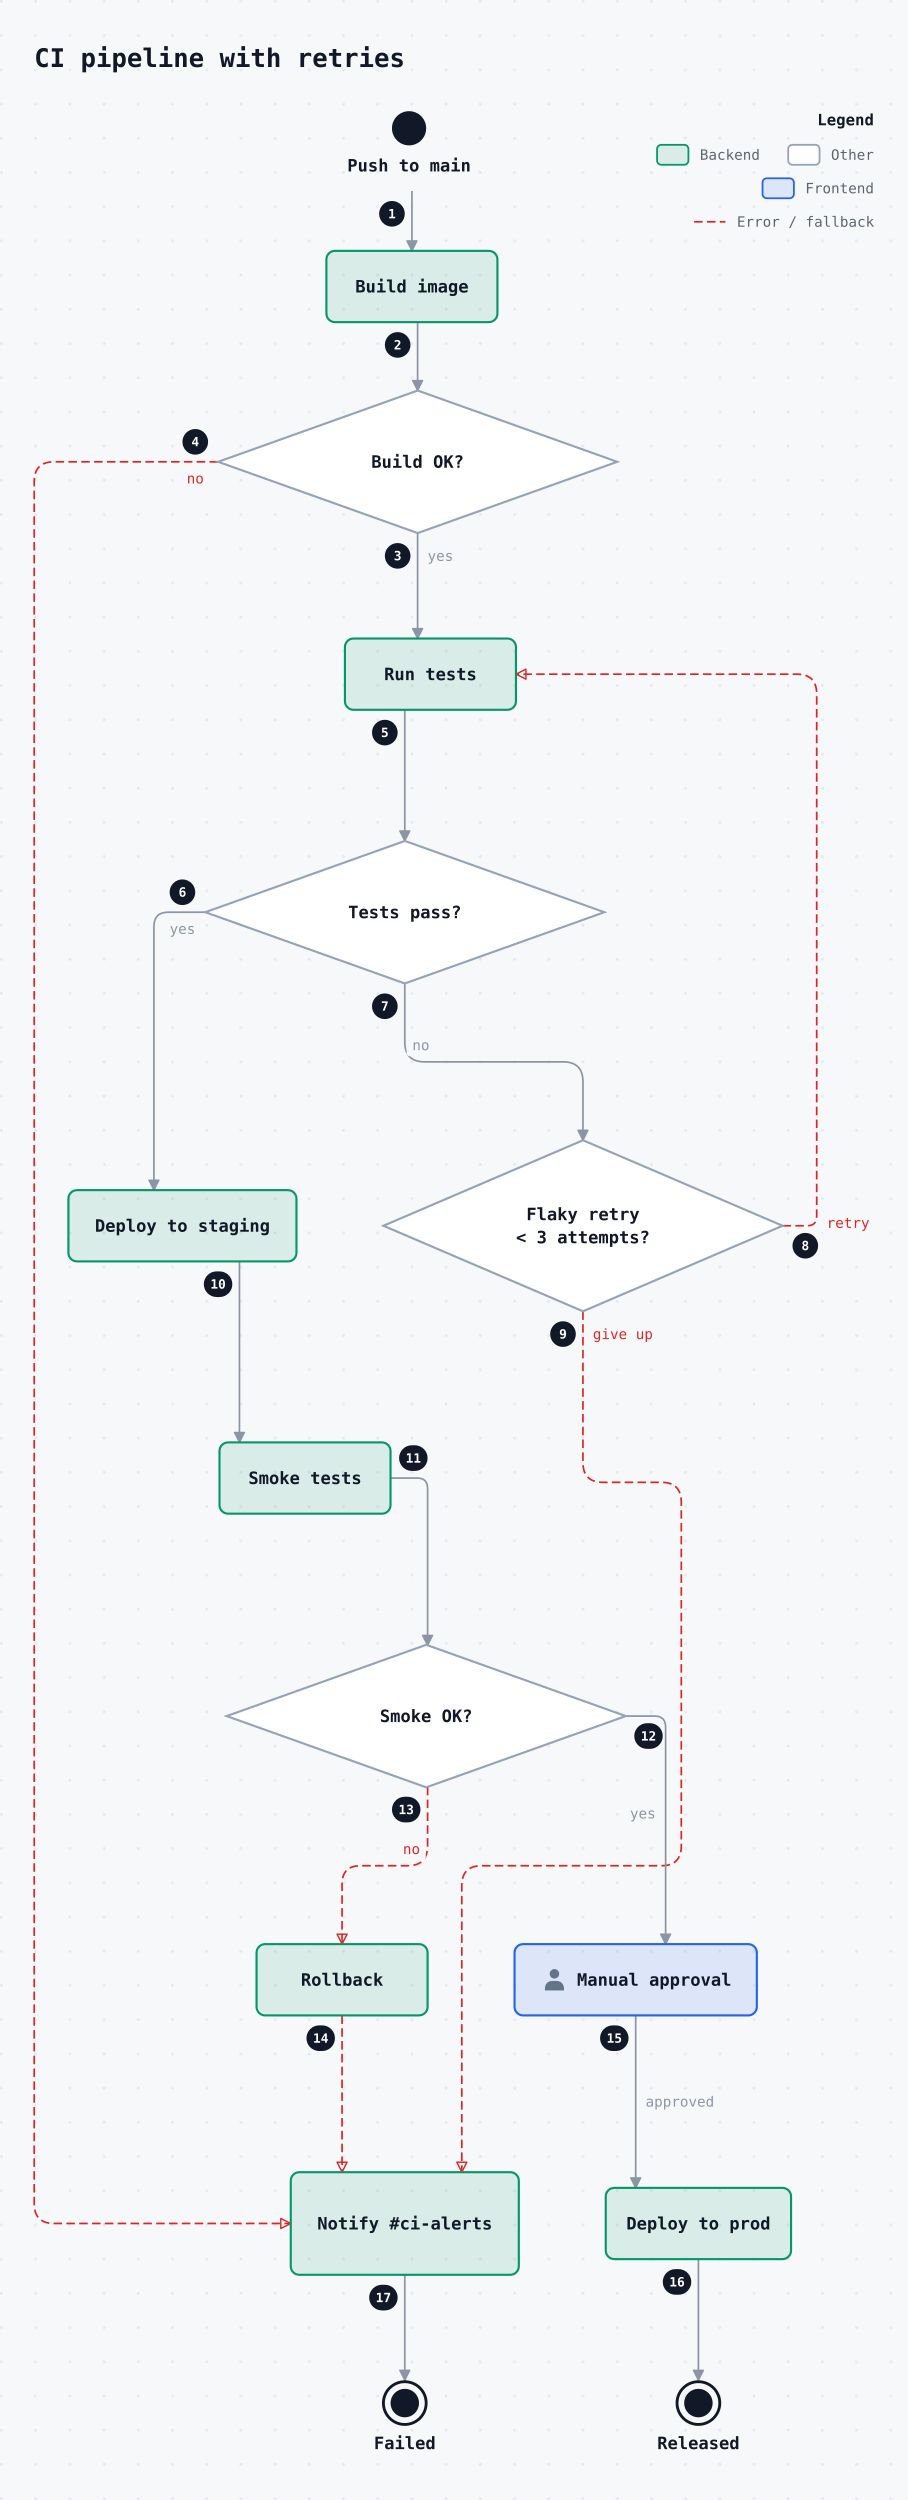
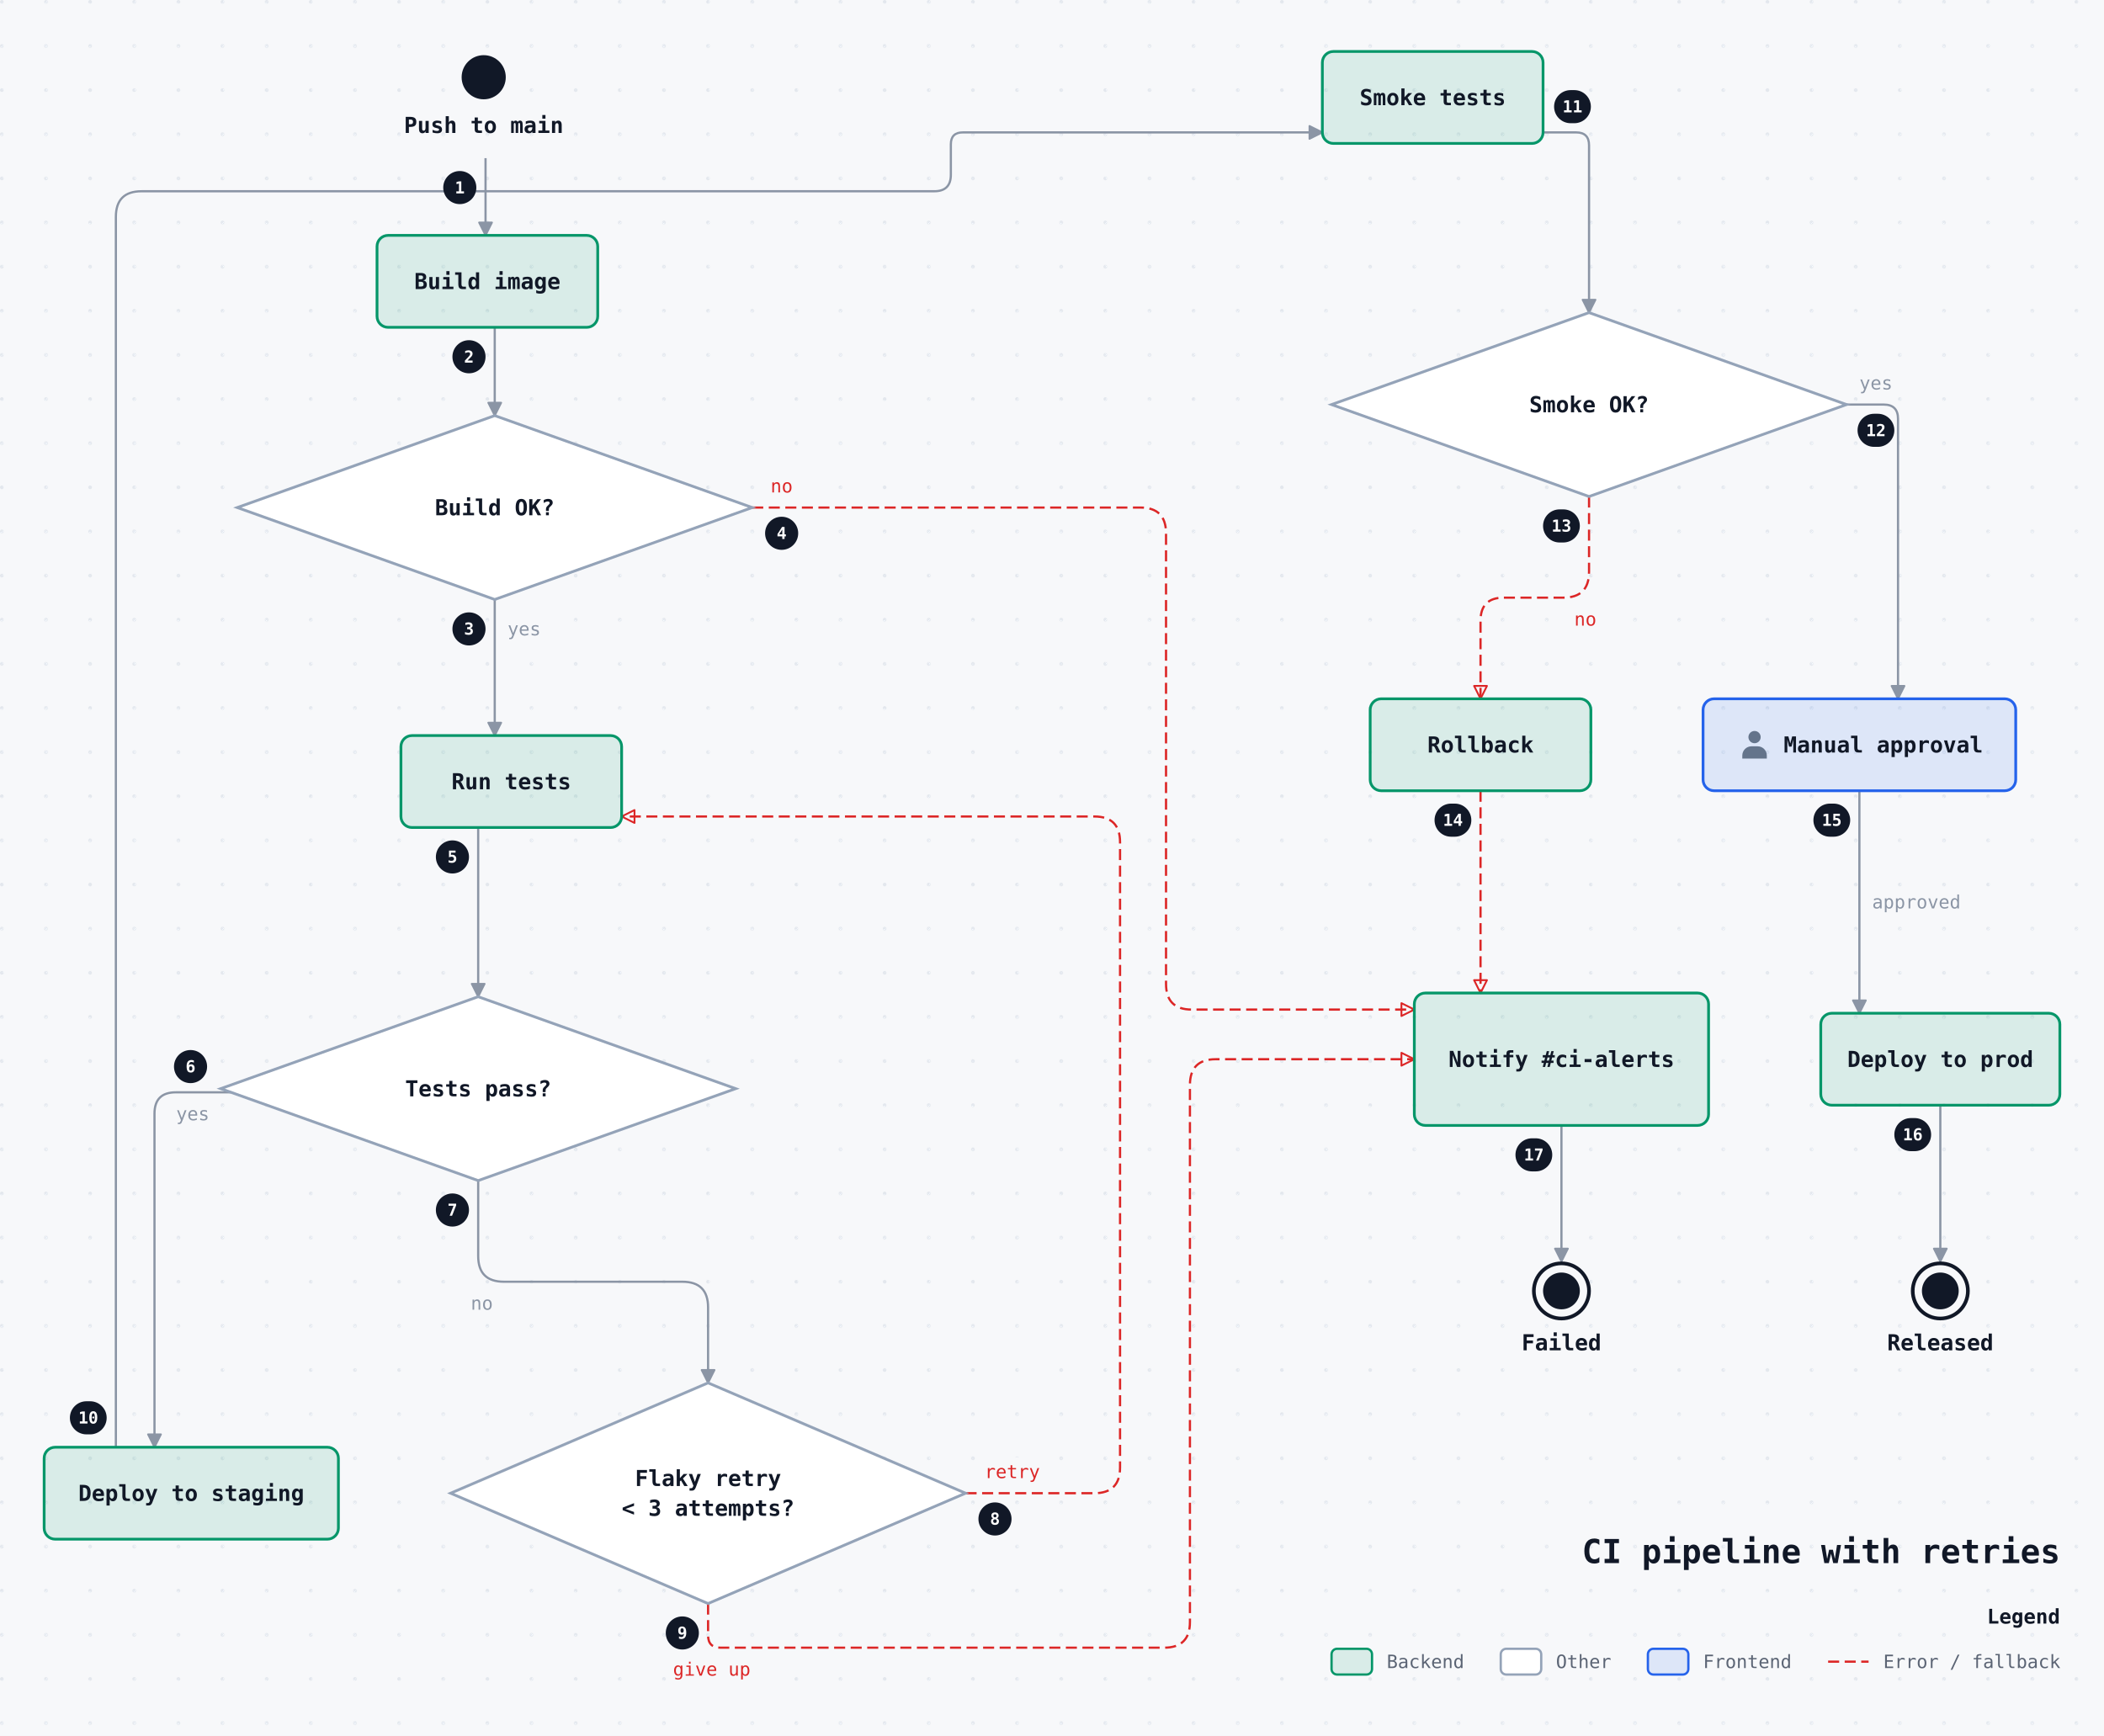
- <svg xmlns="http://www.w3.org/2000/svg" version="1.1" width="637" height="1754" viewBox="0 0 637 1754" font-family="JetBrains Mono, ui-monospace, SFMono-Regular, Menlo, Consolas, monospace">
+ <svg xmlns="http://www.w3.org/2000/svg" version="1.1" width="1144" height="944" viewBox="0 0 1144 944" font-family="JetBrains Mono, ui-monospace, SFMono-Regular, Menlo, Consolas, monospace">
  <defs>
    <pattern id="canvas-grid" width="24" height="24" patternUnits="userSpaceOnUse">
      <circle cx="1" cy="1" r="1" fill="#e3e7ed" />
    </pattern>
    <marker id="marker-arrow-0" viewBox="-1 -1 9 9" refX="7" refY="3.5" markerWidth="9" markerHeight="9" markerUnits="userSpaceOnUse" orient="auto-start-reverse">
      <path d="M0 0 L7 3.5 L0 7 Z" fill="#8b95a5" stroke="#8b95a5" stroke-width="1" stroke-linejoin="round" />
    </marker>
    <marker id="marker-uml-triangle-1" viewBox="-1 -1 9 9" refX="7" refY="3.5" markerWidth="9" markerHeight="9" markerUnits="userSpaceOnUse" orient="auto-start-reverse">
      <path d="M0 0 L7 3.5 L0 7 Z" fill="none" stroke="#dc2626" stroke-width="1" stroke-linejoin="round" />
    </marker>
  </defs>
  <rect width="100%" height="100%" fill="#f7f8fa" />
  <rect width="100%" height="100%" fill="url(#canvas-grid)" />
-   <text x="24.0" y="47.0" text-anchor="start" font-size="18" font-weight="bold" fill="#111827">CI pipeline with retries</text>
-   <path d="M 289.0 134.0 L 289.0 176.0" fill="none" stroke="#8b95a5" stroke-width="1.2" marker-end="url(#marker-arrow-0)" />
-   <path d="M 293.0 226.0 L 293.0 274.0" fill="none" stroke="#8b95a5" stroke-width="1.2" marker-end="url(#marker-arrow-0)" />
-   <path d="M 293.0 374.0 L 293.0 448.0" fill="none" stroke="#8b95a5" stroke-width="1.2" marker-end="url(#marker-arrow-0)" />
-   <path d="M 153.0 324.0 L 38.0 324.0 Q 24.0 324.0 24.0 338.0 L 24.0 1546.0 Q 24.0 1560.0 38.0 1560.0 L 204.0 1560.0" fill="none" stroke="#dc2626" stroke-width="1.2" stroke-dasharray="6 3" marker-end="url(#marker-uml-triangle-1)" />
-   <path d="M 284.0 498.0 L 284.0 590.0" fill="none" stroke="#8b95a5" stroke-width="1.2" marker-end="url(#marker-arrow-0)" />
-   <path d="M 144.0 640.0 L 118.1 640.0 Q 108.0 640.0 108.0 650.1 L 108.0 835.0" fill="none" stroke="#8b95a5" stroke-width="1.2" marker-end="url(#marker-arrow-0)" />
-   <path d="M 284.0 690.0 L 284.0 731.0 Q 284.0 745.0 298.0 745.0 L 395.0 745.0 Q 409.0 745.0 409.0 759.0 L 409.0 800.0" fill="none" stroke="#8b95a5" stroke-width="1.2" marker-end="url(#marker-arrow-0)" />
-   <path d="M 549.0 860.0 L 566.3 860.0 Q 573.0 860.0 573.0 853.3 L 573.0 487.0 Q 573.0 473.0 559.0 473.0 L 362.0 473.0" fill="none" stroke="#dc2626" stroke-width="1.2" stroke-dasharray="6 3" marker-end="url(#marker-uml-triangle-1)" />
-   <path d="M 409.0 920.0 L 409.0 1026.0 Q 409.0 1040.0 423.0 1040.0 L 464.0 1040.0 Q 478.0 1040.0 478.0 1054.0 L 478.0 1295.0 Q 478.0 1309.0 464.0 1309.0 L 338.0 1309.0 Q 324.0 1309.0 324.0 1323.0 L 324.0 1524.0" fill="none" stroke="#dc2626" stroke-width="1.2" stroke-dasharray="6 3" marker-end="url(#marker-uml-triangle-1)" />
-   <path d="M 168.0 885.0 L 168.0 1012.0" fill="none" stroke="#8b95a5" stroke-width="1.2" marker-end="url(#marker-arrow-0)" />
-   <path d="M 274.0 1037.0 L 292.7 1037.0 Q 300.0 1037.0 300.0 1044.3 L 300.0 1154.4" fill="none" stroke="#8b95a5" stroke-width="1.2" marker-end="url(#marker-arrow-0)" />
-   <path d="M 439.0 1204.0 L 459.2 1204.0 Q 467.0 1204.0 467.0 1211.8 L 467.0 1364.0" fill="none" stroke="#8b95a5" stroke-width="1.2" marker-end="url(#marker-arrow-0)" />
-   <path d="M 300.0 1253.6 L 300.0 1295.0 Q 300.0 1309.0 286.0 1309.0 L 252.9 1309.0 Q 240.0 1309.0 240.0 1321.9 L 240.0 1364.0" fill="none" stroke="#dc2626" stroke-width="1.2" stroke-dasharray="6 3" marker-end="url(#marker-uml-triangle-1)" />
-   <path d="M 240.0 1414.0 L 240.0 1524.0" fill="none" stroke="#dc2626" stroke-width="1.2" stroke-dasharray="6 3" marker-end="url(#marker-uml-triangle-1)" />
-   <path d="M 446.0 1414.0 L 446.0 1535.0" fill="none" stroke="#8b95a5" stroke-width="1.2" marker-end="url(#marker-arrow-0)" />
-   <path d="M 490.0 1585.0 L 490.0 1670.0" fill="none" stroke="#8b95a5" stroke-width="1.2" marker-end="url(#marker-arrow-0)" />
-   <path d="M 284.0 1596.0 L 284.0 1670.0" fill="none" stroke="#8b95a5" stroke-width="1.2" marker-end="url(#marker-arrow-0)" />
-   <circle cx="287.0" cy="90.0" r="12.0" fill="#111827" />
-   <text x="287.0" y="120.3" text-anchor="middle" font-size="12" font-weight="bold" fill="#111827">
+   <text x="1120.2" y="850.0" text-anchor="end" font-size="18" font-weight="bold" fill="#111827">CI pipeline with retries</text>
+   <path d="M 264.0 86.0 L 264.0 128.0" fill="none" stroke="#8b95a5" stroke-width="1.2" marker-end="url(#marker-arrow-0)" />
+   <path d="M 269.0 178.0 L 269.0 226.0" fill="none" stroke="#8b95a5" stroke-width="1.2" marker-end="url(#marker-arrow-0)" />
+   <path d="M 269.0 326.0 L 269.0 400.0" fill="none" stroke="#8b95a5" stroke-width="1.2" marker-end="url(#marker-arrow-0)" />
+   <path d="M 409.0 276.0 L 620.0 276.0 Q 634.0 276.0 634.0 290.0 L 634.0 535.0 Q 634.0 549.0 648.0 549.0 L 769.0 549.0" fill="none" stroke="#dc2626" stroke-width="1.2" stroke-dasharray="6 3" marker-end="url(#marker-uml-triangle-1)" />
+   <path d="M 260.0 450.0 L 260.0 542.0" fill="none" stroke="#8b95a5" stroke-width="1.2" marker-end="url(#marker-arrow-0)" />
+   <path d="M 125.6 594.0 L 95.6 594.0 Q 84.0 594.0 84.0 605.6 L 84.0 787.0" fill="none" stroke="#8b95a5" stroke-width="1.2" marker-end="url(#marker-arrow-0)" />
+   <path d="M 260.0 642.0 L 260.0 683.0 Q 260.0 697.0 274.0 697.0 L 371.0 697.0 Q 385.0 697.0 385.0 711.0 L 385.0 752.0" fill="none" stroke="#8b95a5" stroke-width="1.2" marker-end="url(#marker-arrow-0)" />
+   <path d="M 525.0 812.0 L 595.0 812.0 Q 609.0 812.0 609.0 798.0 L 609.0 458.0 Q 609.0 444.0 595.0 444.0 L 338.0 444.0" fill="none" stroke="#dc2626" stroke-width="1.2" stroke-dasharray="6 3" marker-end="url(#marker-uml-triangle-1)" />
+   <path d="M 385.0 872.0 L 385.0 889.3 Q 385.0 896.0 391.7 896.0 L 633.0 896.0 Q 647.0 896.0 647.0 882.0 L 647.0 590.0 Q 647.0 576.0 661.0 576.0 L 769.0 576.0" fill="none" stroke="#dc2626" stroke-width="1.2" stroke-dasharray="6 3" marker-end="url(#marker-uml-triangle-1)" />
+   <path d="M 63.0 787.0 L 63.0 118.0 Q 63.0 104.0 77.0 104.0 L 508.0 104.0 Q 517.0 104.0 517.0 95.0 L 517.0 78.5 Q 517.0 72.0 523.5 72.0 L 719.0 72.0" fill="none" stroke="#8b95a5" stroke-width="1.2" marker-end="url(#marker-arrow-0)" />
+   <path d="M 839.0 72.0 L 857.0 72.0 Q 864.0 72.0 864.0 79.0 L 864.0 170.0" fill="none" stroke="#8b95a5" stroke-width="1.2" marker-end="url(#marker-arrow-0)" />
+   <path d="M 1004.0 220.0 L 1024.2 220.0 Q 1032.0 220.0 1032.0 227.8 L 1032.0 380.0" fill="none" stroke="#8b95a5" stroke-width="1.2" marker-end="url(#marker-arrow-0)" />
+   <path d="M 864.0 270.0 L 864.0 311.0 Q 864.0 325.0 850.0 325.0 L 817.6 325.0 Q 805.0 325.0 805.0 337.6 L 805.0 380.0" fill="none" stroke="#dc2626" stroke-width="1.2" stroke-dasharray="6 3" marker-end="url(#marker-uml-triangle-1)" />
+   <path d="M 805.0 430.0 L 805.0 540.0" fill="none" stroke="#dc2626" stroke-width="1.2" stroke-dasharray="6 3" marker-end="url(#marker-uml-triangle-1)" />
+   <path d="M 1011.0 430.0 L 1011.0 551.0" fill="none" stroke="#8b95a5" stroke-width="1.2" marker-end="url(#marker-arrow-0)" />
+   <path d="M 1055.0 601.0 L 1055.0 686.0" fill="none" stroke="#8b95a5" stroke-width="1.2" marker-end="url(#marker-arrow-0)" />
+   <path d="M 849.0 612.0 L 849.0 686.0" fill="none" stroke="#8b95a5" stroke-width="1.2" marker-end="url(#marker-arrow-0)" />
+   <circle cx="263.0" cy="42.0" r="12.0" fill="#111827" />
+   <text x="263.0" y="72.3" text-anchor="middle" font-size="12" font-weight="bold" fill="#111827">
    <tspan>Push to main</tspan>
  </text>
-   <rect fill="#059669" fill-opacity="0.122" stroke="#059669" stroke-width="1.5" x="229.0" y="176.0" width="120.0" height="50.0" rx="6.0" />
-   <text x="289.0" y="205.2" text-anchor="middle" font-size="12" font-weight="bold" fill="#111827">
+   <rect fill="#059669" fill-opacity="0.122" stroke="#059669" stroke-width="1.5" x="205.0" y="128.0" width="120.0" height="50.0" rx="6.0" />
+   <text x="265.0" y="157.2" text-anchor="middle" font-size="12" font-weight="bold" fill="#111827">
    <tspan>Build image</tspan>
  </text>
-   <path fill="#ffffff" fill-opacity="1.000" stroke="#94a3b8" stroke-width="1.5" d="M 293.0 274.0 L 433.0 324.0 L 293.0 374.0 L 153.0 324.0 Z" />
-   <text x="293.0" y="328.2" text-anchor="middle" font-size="12" font-weight="bold" fill="#111827">
+   <path fill="#ffffff" fill-opacity="1.000" stroke="#94a3b8" stroke-width="1.5" d="M 269.0 226.0 L 409.0 276.0 L 269.0 326.0 L 129.0 276.0 Z" />
+   <text x="269.0" y="280.2" text-anchor="middle" font-size="12" font-weight="bold" fill="#111827">
    <tspan>Build OK?</tspan>
  </text>
-   <rect fill="#059669" fill-opacity="0.122" stroke="#059669" stroke-width="1.5" x="242.0" y="448.0" width="120.0" height="50.0" rx="6.0" />
-   <text x="302.0" y="477.2" text-anchor="middle" font-size="12" font-weight="bold" fill="#111827">
+   <rect fill="#059669" fill-opacity="0.122" stroke="#059669" stroke-width="1.5" x="218.0" y="400.0" width="120.0" height="50.0" rx="6.0" />
+   <text x="278.0" y="429.2" text-anchor="middle" font-size="12" font-weight="bold" fill="#111827">
    <tspan>Run tests</tspan>
  </text>
-   <path fill="#ffffff" fill-opacity="1.000" stroke="#94a3b8" stroke-width="1.5" d="M 284.0 590.0 L 424.0 640.0 L 284.0 690.0 L 144.0 640.0 Z" />
-   <text x="284.0" y="644.2" text-anchor="middle" font-size="12" font-weight="bold" fill="#111827">
+   <path fill="#ffffff" fill-opacity="1.000" stroke="#94a3b8" stroke-width="1.5" d="M 260.0 542.0 L 400.0 592.0 L 260.0 642.0 L 120.0 592.0 Z" />
+   <text x="260.0" y="596.2" text-anchor="middle" font-size="12" font-weight="bold" fill="#111827">
    <tspan>Tests pass?</tspan>
  </text>
-   <path fill="#ffffff" fill-opacity="1.000" stroke="#94a3b8" stroke-width="1.5" d="M 409.0 800.0 L 549.0 860.0 L 409.0 920.0 L 269.0 860.0 Z" />
-   <text x="409.0" y="856.1" text-anchor="middle" font-size="12" font-weight="bold" fill="#111827">
+   <path fill="#ffffff" fill-opacity="1.000" stroke="#94a3b8" stroke-width="1.5" d="M 385.0 752.0 L 525.0 812.0 L 385.0 872.0 L 245.0 812.0 Z" />
+   <text x="385.0" y="808.1" text-anchor="middle" font-size="12" font-weight="bold" fill="#111827">
    <tspan>Flaky retry</tspan>
  </text>
-   <text x="409.0" y="872.3" text-anchor="middle" font-size="12" font-weight="bold" fill="#111827">
+   <text x="385.0" y="824.3" text-anchor="middle" font-size="12" font-weight="bold" fill="#111827">
    <tspan>&lt; 3 attempts?</tspan>
  </text>
-   <rect fill="#059669" fill-opacity="0.122" stroke="#059669" stroke-width="1.5" x="48.0" y="835.0" width="160.0" height="50.0" rx="6.0" />
-   <text x="128.0" y="864.2" text-anchor="middle" font-size="12" font-weight="bold" fill="#111827">
+   <rect fill="#059669" fill-opacity="0.122" stroke="#059669" stroke-width="1.5" x="24.0" y="787.0" width="160.0" height="50.0" rx="6.0" />
+   <text x="104.0" y="816.2" text-anchor="middle" font-size="12" font-weight="bold" fill="#111827">
    <tspan>Deploy to staging</tspan>
  </text>
-   <rect fill="#059669" fill-opacity="0.122" stroke="#059669" stroke-width="1.5" x="154.0" y="1012.0" width="120.0" height="50.0" rx="6.0" />
-   <text x="214.0" y="1041.2" text-anchor="middle" font-size="12" font-weight="bold" fill="#111827">
+   <rect fill="#059669" fill-opacity="0.122" stroke="#059669" stroke-width="1.5" x="719.0" y="28.0" width="120.0" height="50.0" rx="6.0" />
+   <text x="779.0" y="57.2" text-anchor="middle" font-size="12" font-weight="bold" fill="#111827">
    <tspan>Smoke tests</tspan>
  </text>
-   <path fill="#ffffff" fill-opacity="1.000" stroke="#94a3b8" stroke-width="1.5" d="M 299.0 1154.0 L 439.0 1204.0 L 299.0 1254.0 L 159.0 1204.0 Z" />
-   <text x="299.0" y="1208.2" text-anchor="middle" font-size="12" font-weight="bold" fill="#111827">
+   <path fill="#ffffff" fill-opacity="1.000" stroke="#94a3b8" stroke-width="1.5" d="M 864.0 170.0 L 1004.0 220.0 L 864.0 270.0 L 724.0 220.0 Z" />
+   <text x="864.0" y="224.2" text-anchor="middle" font-size="12" font-weight="bold" fill="#111827">
    <tspan>Smoke OK?</tspan>
  </text>
-   <rect fill="#2563eb" fill-opacity="0.122" stroke="#2563eb" stroke-width="1.5" x="361.0" y="1364.0" width="170.0" height="50.0" rx="6.0" />
-   <svg class="node-tech-icon" x="379.0" y="1379.0" width="20.0" height="20.0" viewBox="0 0 24 24" preserveAspectRatio="xMidYMid meet">
+   <rect fill="#2563eb" fill-opacity="0.122" stroke="#2563eb" stroke-width="1.5" x="926.0" y="380.0" width="170.0" height="50.0" rx="6.0" />
+   <svg class="node-tech-icon" x="944.0" y="395.0" width="20.0" height="20.0" viewBox="0 0 24 24" preserveAspectRatio="xMidYMid meet">
    <g>
      <circle cx="12" cy="7" r="4" fill="#64748b" />
      <path fill="#64748b" d="M4 21v-2a6 6 0 0 1 6-6h4a6 6 0 0 1 6 6v2H4z" />
    </g>
  </svg>
-   <text x="459.0" y="1393.2" text-anchor="middle" font-size="12" font-weight="bold" fill="#111827">
+   <text x="1024.0" y="409.2" text-anchor="middle" font-size="12" font-weight="bold" fill="#111827">
    <tspan>Manual approval</tspan>
  </text>
-   <rect fill="#059669" fill-opacity="0.122" stroke="#059669" stroke-width="1.5" x="425.0" y="1535.0" width="130.0" height="50.0" rx="6.0" />
-   <text x="490.0" y="1564.2" text-anchor="middle" font-size="12" font-weight="bold" fill="#111827">
+   <rect fill="#059669" fill-opacity="0.122" stroke="#059669" stroke-width="1.5" x="990.0" y="551.0" width="130.0" height="50.0" rx="6.0" />
+   <text x="1055.0" y="580.2" text-anchor="middle" font-size="12" font-weight="bold" fill="#111827">
    <tspan>Deploy to prod</tspan>
  </text>
-   <rect fill="#059669" fill-opacity="0.122" stroke="#059669" stroke-width="1.5" x="180.0" y="1364.0" width="120.0" height="50.0" rx="6.0" />
-   <text x="240.0" y="1393.2" text-anchor="middle" font-size="12" font-weight="bold" fill="#111827">
+   <rect fill="#059669" fill-opacity="0.122" stroke="#059669" stroke-width="1.5" x="745.0" y="380.0" width="120.0" height="50.0" rx="6.0" />
+   <text x="805.0" y="409.2" text-anchor="middle" font-size="12" font-weight="bold" fill="#111827">
    <tspan>Rollback</tspan>
  </text>
-   <rect fill="#059669" fill-opacity="0.122" stroke="#059669" stroke-width="1.5" x="204.0" y="1524.0" width="160.0" height="72.0" rx="6.0" />
-   <text x="284.0" y="1564.2" text-anchor="middle" font-size="12" font-weight="bold" fill="#111827">
+   <rect fill="#059669" fill-opacity="0.122" stroke="#059669" stroke-width="1.5" x="769.0" y="540.0" width="160.0" height="72.0" rx="6.0" />
+   <text x="849.0" y="580.2" text-anchor="middle" font-size="12" font-weight="bold" fill="#111827">
    <tspan>Notify #ci-alerts</tspan>
  </text>
-   <circle cx="490.0" cy="1686.0" r="15.0" fill="none" stroke="#111827" stroke-width="2" />
-   <circle cx="490.0" cy="1686.0" r="10.0" fill="#111827" />
-   <text x="490.0" y="1718.3" text-anchor="middle" font-size="12" font-weight="bold" fill="#111827">
+   <circle cx="1055.0" cy="702.0" r="15.0" fill="none" stroke="#111827" stroke-width="2" />
+   <circle cx="1055.0" cy="702.0" r="10.0" fill="#111827" />
+   <text x="1055.0" y="734.3" text-anchor="middle" font-size="12" font-weight="bold" fill="#111827">
    <tspan>Released</tspan>
  </text>
-   <circle cx="284.0" cy="1686.0" r="15.0" fill="none" stroke="#111827" stroke-width="2" />
-   <circle cx="284.0" cy="1686.0" r="10.0" fill="#111827" />
-   <text x="284.0" y="1718.3" text-anchor="middle" font-size="12" font-weight="bold" fill="#111827">
+   <circle cx="849.0" cy="702.0" r="15.0" fill="none" stroke="#111827" stroke-width="2" />
+   <circle cx="849.0" cy="702.0" r="10.0" fill="#111827" />
+   <text x="849.0" y="734.3" text-anchor="middle" font-size="12" font-weight="bold" fill="#111827">
    <tspan>Failed</tspan>
  </text>
-   <rect x="297.0" y="382.2" width="24.0" height="15.5" rx="2" fill="#f7f8fa" />
-   <text x="309.0" y="393.5" text-anchor="middle" font-size="10" fill="#8b95a5">yes</text>
-   <rect x="127.0" y="328.0" width="20.0" height="15.5" rx="2" fill="#f7f8fa" />
-   <text x="137.0" y="339.2" text-anchor="middle" font-size="10" fill="#dc2626">no</text>
-   <rect x="116.0" y="644.0" width="24.0" height="15.5" rx="2" fill="#f7f8fa" />
-   <text x="128.0" y="655.2" text-anchor="middle" font-size="10" fill="#8b95a5">yes</text>
-   <rect x="285.3" y="725.5" width="20.0" height="15.5" rx="2" fill="#f7f8fa" />
-   <text x="295.3" y="736.8" text-anchor="middle" font-size="10" fill="#8b95a5">no</text>
-   <rect x="577.0" y="850.2" width="36.0" height="15.5" rx="2" fill="#f7f8fa" />
-   <text x="595.0" y="861.5" text-anchor="middle" font-size="10" fill="#dc2626">retry</text>
-   <rect x="413.0" y="928.2" width="48.0" height="15.5" rx="2" fill="#f7f8fa" />
-   <text x="437.0" y="939.5" text-anchor="middle" font-size="10" fill="#dc2626">give up</text>
-   <rect x="439.0" y="1264.5" width="24.0" height="15.5" rx="2" fill="#f7f8fa" />
-   <text x="451.0" y="1275.8" text-anchor="middle" font-size="10" fill="#8b95a5">yes</text>
-   <rect x="278.7" y="1289.5" width="20.0" height="15.5" rx="2" fill="#f7f8fa" />
-   <text x="288.7" y="1300.8" text-anchor="middle" font-size="10" fill="#dc2626">no</text>
-   <rect x="450.0" y="1466.8" width="54.0" height="15.5" rx="2" fill="#f7f8fa" />
-   <text x="477.0" y="1478.0" text-anchor="middle" font-size="10" fill="#8b95a5">approved</text>
-   <rect x="266.0" y="141.0" width="18.0" height="18.0" rx="9.0" fill="#111827" />
-   <text x="275.0" y="153.2" text-anchor="middle" font-size="9" font-weight="bold" fill="#ffffff">1</text>
-   <rect x="270.0" y="233.0" width="18.0" height="18.0" rx="9.0" fill="#111827" />
-   <text x="279.0" y="245.2" text-anchor="middle" font-size="9" font-weight="bold" fill="#ffffff">2</text>
-   <rect x="270.0" y="381.0" width="18.0" height="18.0" rx="9.0" fill="#111827" />
-   <text x="279.0" y="393.1" text-anchor="middle" font-size="9" font-weight="bold" fill="#ffffff">3</text>
-   <rect x="128.0" y="301.0" width="18.0" height="18.0" rx="9.0" fill="#111827" />
-   <text x="137.0" y="313.1" text-anchor="middle" font-size="9" font-weight="bold" fill="#ffffff">4</text>
-   <rect x="261.0" y="505.0" width="18.0" height="18.0" rx="9.0" fill="#111827" />
-   <text x="270.0" y="517.1" text-anchor="middle" font-size="9" font-weight="bold" fill="#ffffff">5</text>
-   <rect x="119.0" y="617.0" width="18.0" height="18.0" rx="9.0" fill="#111827" />
-   <text x="128.0" y="629.1" text-anchor="middle" font-size="9" font-weight="bold" fill="#ffffff">6</text>
-   <rect x="261.0" y="697.0" width="18.0" height="18.0" rx="9.0" fill="#111827" />
-   <text x="270.0" y="709.1" text-anchor="middle" font-size="9" font-weight="bold" fill="#ffffff">7</text>
-   <rect x="556.0" y="865.0" width="18.0" height="18.0" rx="9.0" fill="#111827" />
-   <text x="565.0" y="877.1" text-anchor="middle" font-size="9" font-weight="bold" fill="#ffffff">8</text>
-   <rect x="386.0" y="927.0" width="18.0" height="18.0" rx="9.0" fill="#111827" />
-   <text x="395.0" y="939.1" text-anchor="middle" font-size="9" font-weight="bold" fill="#ffffff">9</text>
-   <rect x="143.0" y="892.0" width="20.0" height="18.0" rx="9.0" fill="#111827" />
-   <text x="153.0" y="904.1" text-anchor="middle" font-size="9" font-weight="bold" fill="#ffffff">10</text>
-   <rect x="280.0" y="1014.0" width="20.0" height="18.0" rx="9.0" fill="#111827" />
-   <text x="290.0" y="1026.2" text-anchor="middle" font-size="9" font-weight="bold" fill="#ffffff">11</text>
-   <rect x="445.0" y="1209.0" width="20.0" height="18.0" rx="9.0" fill="#111827" />
-   <text x="455.0" y="1221.2" text-anchor="middle" font-size="9" font-weight="bold" fill="#ffffff">12</text>
-   <rect x="275.0" y="1260.6" width="20.0" height="18.0" rx="9.0" fill="#111827" />
-   <text x="285.0" y="1272.8" text-anchor="middle" font-size="9" font-weight="bold" fill="#ffffff">13</text>
-   <rect x="215.0" y="1421.0" width="20.0" height="18.0" rx="9.0" fill="#111827" />
-   <text x="225.0" y="1433.2" text-anchor="middle" font-size="9" font-weight="bold" fill="#ffffff">14</text>
-   <rect x="421.0" y="1421.0" width="20.0" height="18.0" rx="9.0" fill="#111827" />
-   <text x="431.0" y="1433.2" text-anchor="middle" font-size="9" font-weight="bold" fill="#ffffff">15</text>
-   <rect x="465.0" y="1592.0" width="20.0" height="18.0" rx="9.0" fill="#111827" />
-   <text x="475.0" y="1604.2" text-anchor="middle" font-size="9" font-weight="bold" fill="#ffffff">16</text>
-   <rect x="259.0" y="1603.0" width="20.0" height="18.0" rx="9.0" fill="#111827" />
-   <text x="269.0" y="1615.2" text-anchor="middle" font-size="9" font-weight="bold" fill="#ffffff">17</text>
-   <text x="573.4" y="87.9" font-size="11" font-weight="bold" fill="#111827">Legend</text>
-   <rect x="461.0" y="101.6" width="22" height="14" rx="3" fill="#059669" fill-opacity="0.122" stroke="#059669" stroke-width="1.25" />
-   <text x="491.0" y="112.1" font-size="10" fill="#5b6474">Backend</text>
-   <rect x="553.0" y="101.6" width="22" height="14" rx="3" fill="#ffffff" fill-opacity="1.000" stroke="#94a3b8" stroke-width="1.25" />
-   <text x="583.0" y="112.1" font-size="10" fill="#5b6474">Other</text>
-   <rect x="535.0" y="125.1" width="22" height="14" rx="3" fill="#2563eb" fill-opacity="0.122" stroke="#2563eb" stroke-width="1.25" />
-   <text x="565.0" y="135.6" font-size="10" fill="#5b6474">Frontend</text>
-   <line x1="487.0" y1="155.6" x2="509.0" y2="155.6" stroke="#dc2626" stroke-width="1.2" stroke-dasharray="6 3" />
-   <text x="517.0" y="159.1" font-size="10" fill="#5b6474">Error / fallback</text>
+   <rect x="273.0" y="334.2" width="24.0" height="15.5" rx="2" fill="#f7f8fa" />
+   <text x="285.0" y="345.5" text-anchor="middle" font-size="10" fill="#8b95a5">yes</text>
+   <rect x="415.0" y="256.5" width="20.0" height="15.5" rx="2" fill="#f7f8fa" />
+   <text x="425.0" y="267.8" text-anchor="middle" font-size="10" fill="#dc2626">no</text>
+   <rect x="92.8" y="598.0" width="24.0" height="15.5" rx="2" fill="#f7f8fa" />
+   <text x="104.8" y="609.2" text-anchor="middle" font-size="10" fill="#8b95a5">yes</text>
+   <rect x="252.0" y="701.0" width="20.0" height="15.5" rx="2" fill="#f7f8fa" />
+   <text x="262.0" y="712.2" text-anchor="middle" font-size="10" fill="#8b95a5">no</text>
+   <rect x="532.4" y="792.5" width="36.0" height="15.5" rx="2" fill="#f7f8fa" />
+   <text x="550.4" y="803.8" text-anchor="middle" font-size="10" fill="#dc2626">retry</text>
+   <rect x="363.0" y="900.0" width="48.0" height="15.5" rx="2" fill="#f7f8fa" />
+   <text x="387.0" y="911.2" text-anchor="middle" font-size="10" fill="#dc2626">give up</text>
+   <rect x="1008.0" y="200.5" width="24.0" height="15.5" rx="2" fill="#f7f8fa" />
+   <text x="1020.0" y="211.8" text-anchor="middle" font-size="10" fill="#8b95a5">yes</text>
+   <rect x="852.0" y="329.0" width="20.0" height="15.5" rx="2" fill="#f7f8fa" />
+   <text x="862.0" y="340.2" text-anchor="middle" font-size="10" fill="#dc2626">no</text>
+   <rect x="1015.0" y="482.8" width="54.0" height="15.5" rx="2" fill="#f7f8fa" />
+   <text x="1042.0" y="494.0" text-anchor="middle" font-size="10" fill="#8b95a5">approved</text>
+   <rect x="241.0" y="93.0" width="18.0" height="18.0" rx="9.0" fill="#111827" />
+   <text x="250.0" y="105.2" text-anchor="middle" font-size="9" font-weight="bold" fill="#ffffff">1</text>
+   <rect x="246.0" y="185.0" width="18.0" height="18.0" rx="9.0" fill="#111827" />
+   <text x="255.0" y="197.2" text-anchor="middle" font-size="9" font-weight="bold" fill="#ffffff">2</text>
+   <rect x="246.0" y="333.0" width="18.0" height="18.0" rx="9.0" fill="#111827" />
+   <text x="255.0" y="345.1" text-anchor="middle" font-size="9" font-weight="bold" fill="#ffffff">3</text>
+   <rect x="416.0" y="281.0" width="18.0" height="18.0" rx="9.0" fill="#111827" />
+   <text x="425.0" y="293.1" text-anchor="middle" font-size="9" font-weight="bold" fill="#ffffff">4</text>
+   <rect x="237.0" y="457.0" width="18.0" height="18.0" rx="9.0" fill="#111827" />
+   <text x="246.0" y="469.1" text-anchor="middle" font-size="9" font-weight="bold" fill="#ffffff">5</text>
+   <rect x="94.6" y="571.0" width="18.0" height="18.0" rx="9.0" fill="#111827" />
+   <text x="103.6" y="583.1" text-anchor="middle" font-size="9" font-weight="bold" fill="#ffffff">6</text>
+   <rect x="237.0" y="649.0" width="18.0" height="18.0" rx="9.0" fill="#111827" />
+   <text x="246.0" y="661.1" text-anchor="middle" font-size="9" font-weight="bold" fill="#ffffff">7</text>
+   <rect x="532.0" y="817.0" width="18.0" height="18.0" rx="9.0" fill="#111827" />
+   <text x="541.0" y="829.1" text-anchor="middle" font-size="9" font-weight="bold" fill="#ffffff">8</text>
+   <rect x="362.0" y="879.0" width="18.0" height="18.0" rx="9.0" fill="#111827" />
+   <text x="371.0" y="891.1" text-anchor="middle" font-size="9" font-weight="bold" fill="#ffffff">9</text>
+   <rect x="38.0" y="762.0" width="20.0" height="18.0" rx="9.0" fill="#111827" />
+   <text x="48.0" y="774.1" text-anchor="middle" font-size="9" font-weight="bold" fill="#ffffff">10</text>
+   <rect x="845.0" y="49.0" width="20.0" height="18.0" rx="9.0" fill="#111827" />
+   <text x="855.0" y="61.1" text-anchor="middle" font-size="9" font-weight="bold" fill="#ffffff">11</text>
+   <rect x="1010.0" y="225.0" width="20.0" height="18.0" rx="9.0" fill="#111827" />
+   <text x="1020.0" y="237.2" text-anchor="middle" font-size="9" font-weight="bold" fill="#ffffff">12</text>
+   <rect x="839.0" y="277.0" width="20.0" height="18.0" rx="9.0" fill="#111827" />
+   <text x="849.0" y="289.1" text-anchor="middle" font-size="9" font-weight="bold" fill="#ffffff">13</text>
+   <rect x="780.0" y="437.0" width="20.0" height="18.0" rx="9.0" fill="#111827" />
+   <text x="790.0" y="449.1" text-anchor="middle" font-size="9" font-weight="bold" fill="#ffffff">14</text>
+   <rect x="986.0" y="437.0" width="20.0" height="18.0" rx="9.0" fill="#111827" />
+   <text x="996.0" y="449.1" text-anchor="middle" font-size="9" font-weight="bold" fill="#ffffff">15</text>
+   <rect x="1030.0" y="608.0" width="20.0" height="18.0" rx="9.0" fill="#111827" />
+   <text x="1040.0" y="620.1" text-anchor="middle" font-size="9" font-weight="bold" fill="#ffffff">16</text>
+   <rect x="824.0" y="619.0" width="20.0" height="18.0" rx="9.0" fill="#111827" />
+   <text x="834.0" y="631.1" text-anchor="middle" font-size="9" font-weight="bold" fill="#ffffff">17</text>
+   <text x="1080.4" y="882.9" font-size="11" font-weight="bold" fill="#111827">Legend</text>
+   <rect x="724.0" y="896.6" width="22" height="14" rx="3" fill="#059669" fill-opacity="0.122" stroke="#059669" stroke-width="1.25" />
+   <text x="754.0" y="907.1" font-size="10" fill="#5b6474">Backend</text>
+   <rect x="816.0" y="896.6" width="22" height="14" rx="3" fill="#ffffff" fill-opacity="1.000" stroke="#94a3b8" stroke-width="1.25" />
+   <text x="846.0" y="907.1" font-size="10" fill="#5b6474">Other</text>
+   <rect x="896.0" y="896.6" width="22" height="14" rx="3" fill="#2563eb" fill-opacity="0.122" stroke="#2563eb" stroke-width="1.25" />
+   <text x="926.0" y="907.1" font-size="10" fill="#5b6474">Frontend</text>
+   <line x1="994.0" y1="903.6" x2="1016.0" y2="903.6" stroke="#dc2626" stroke-width="1.2" stroke-dasharray="6 3" />
+   <text x="1024.0" y="907.1" font-size="10" fill="#5b6474">Error / fallback</text>
</svg>
